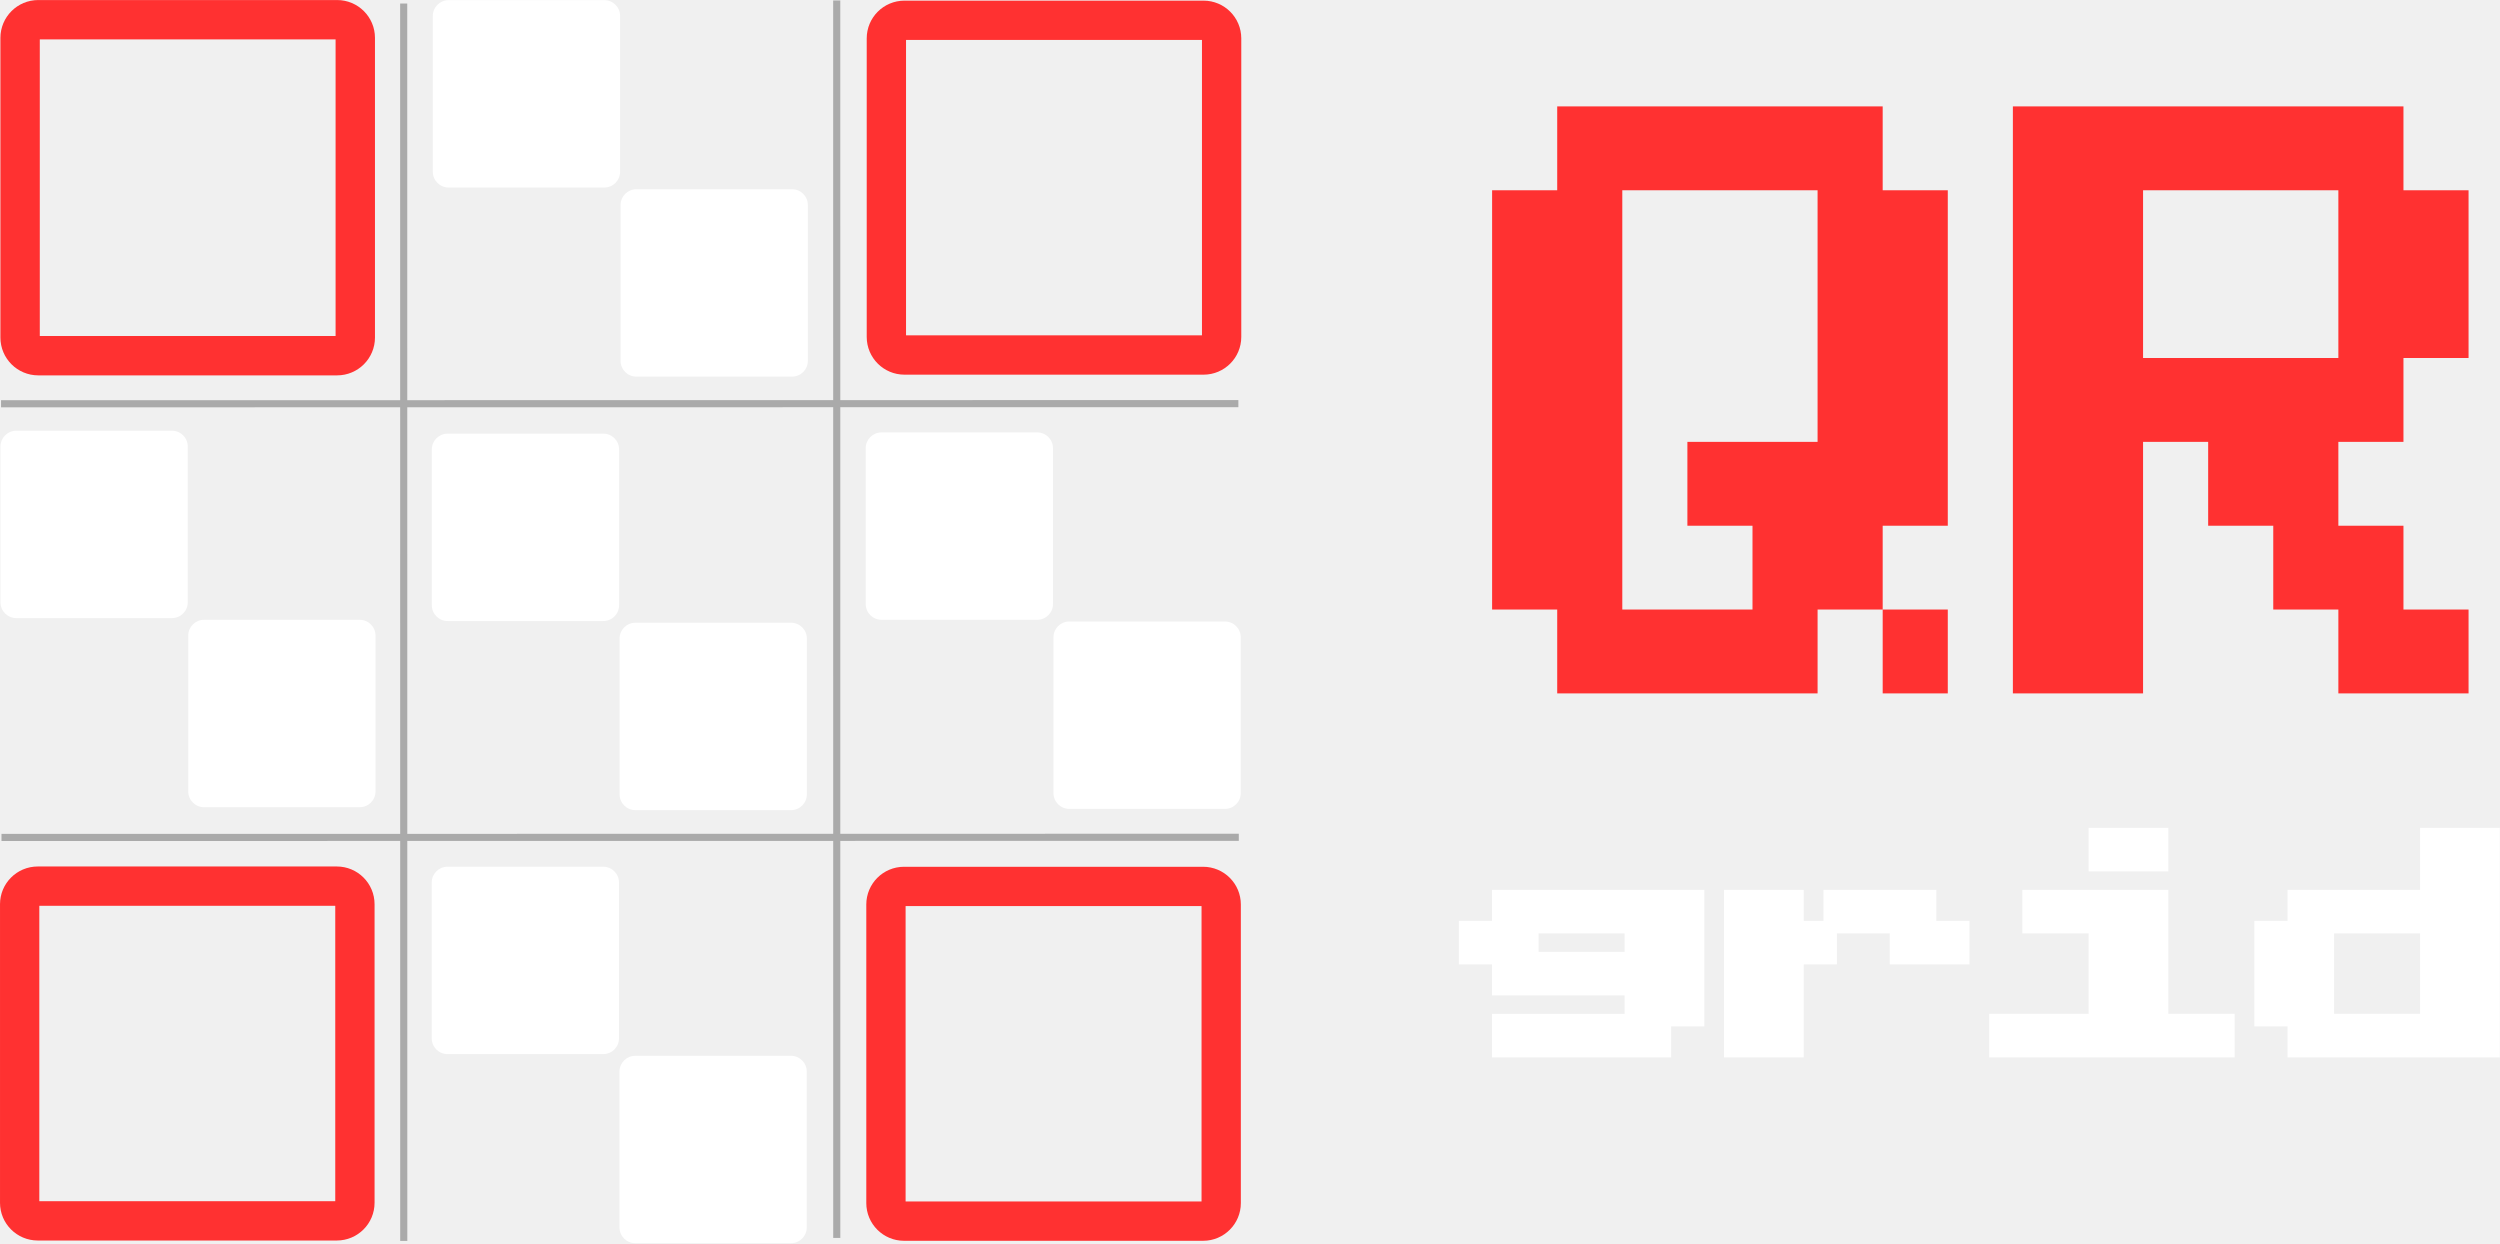
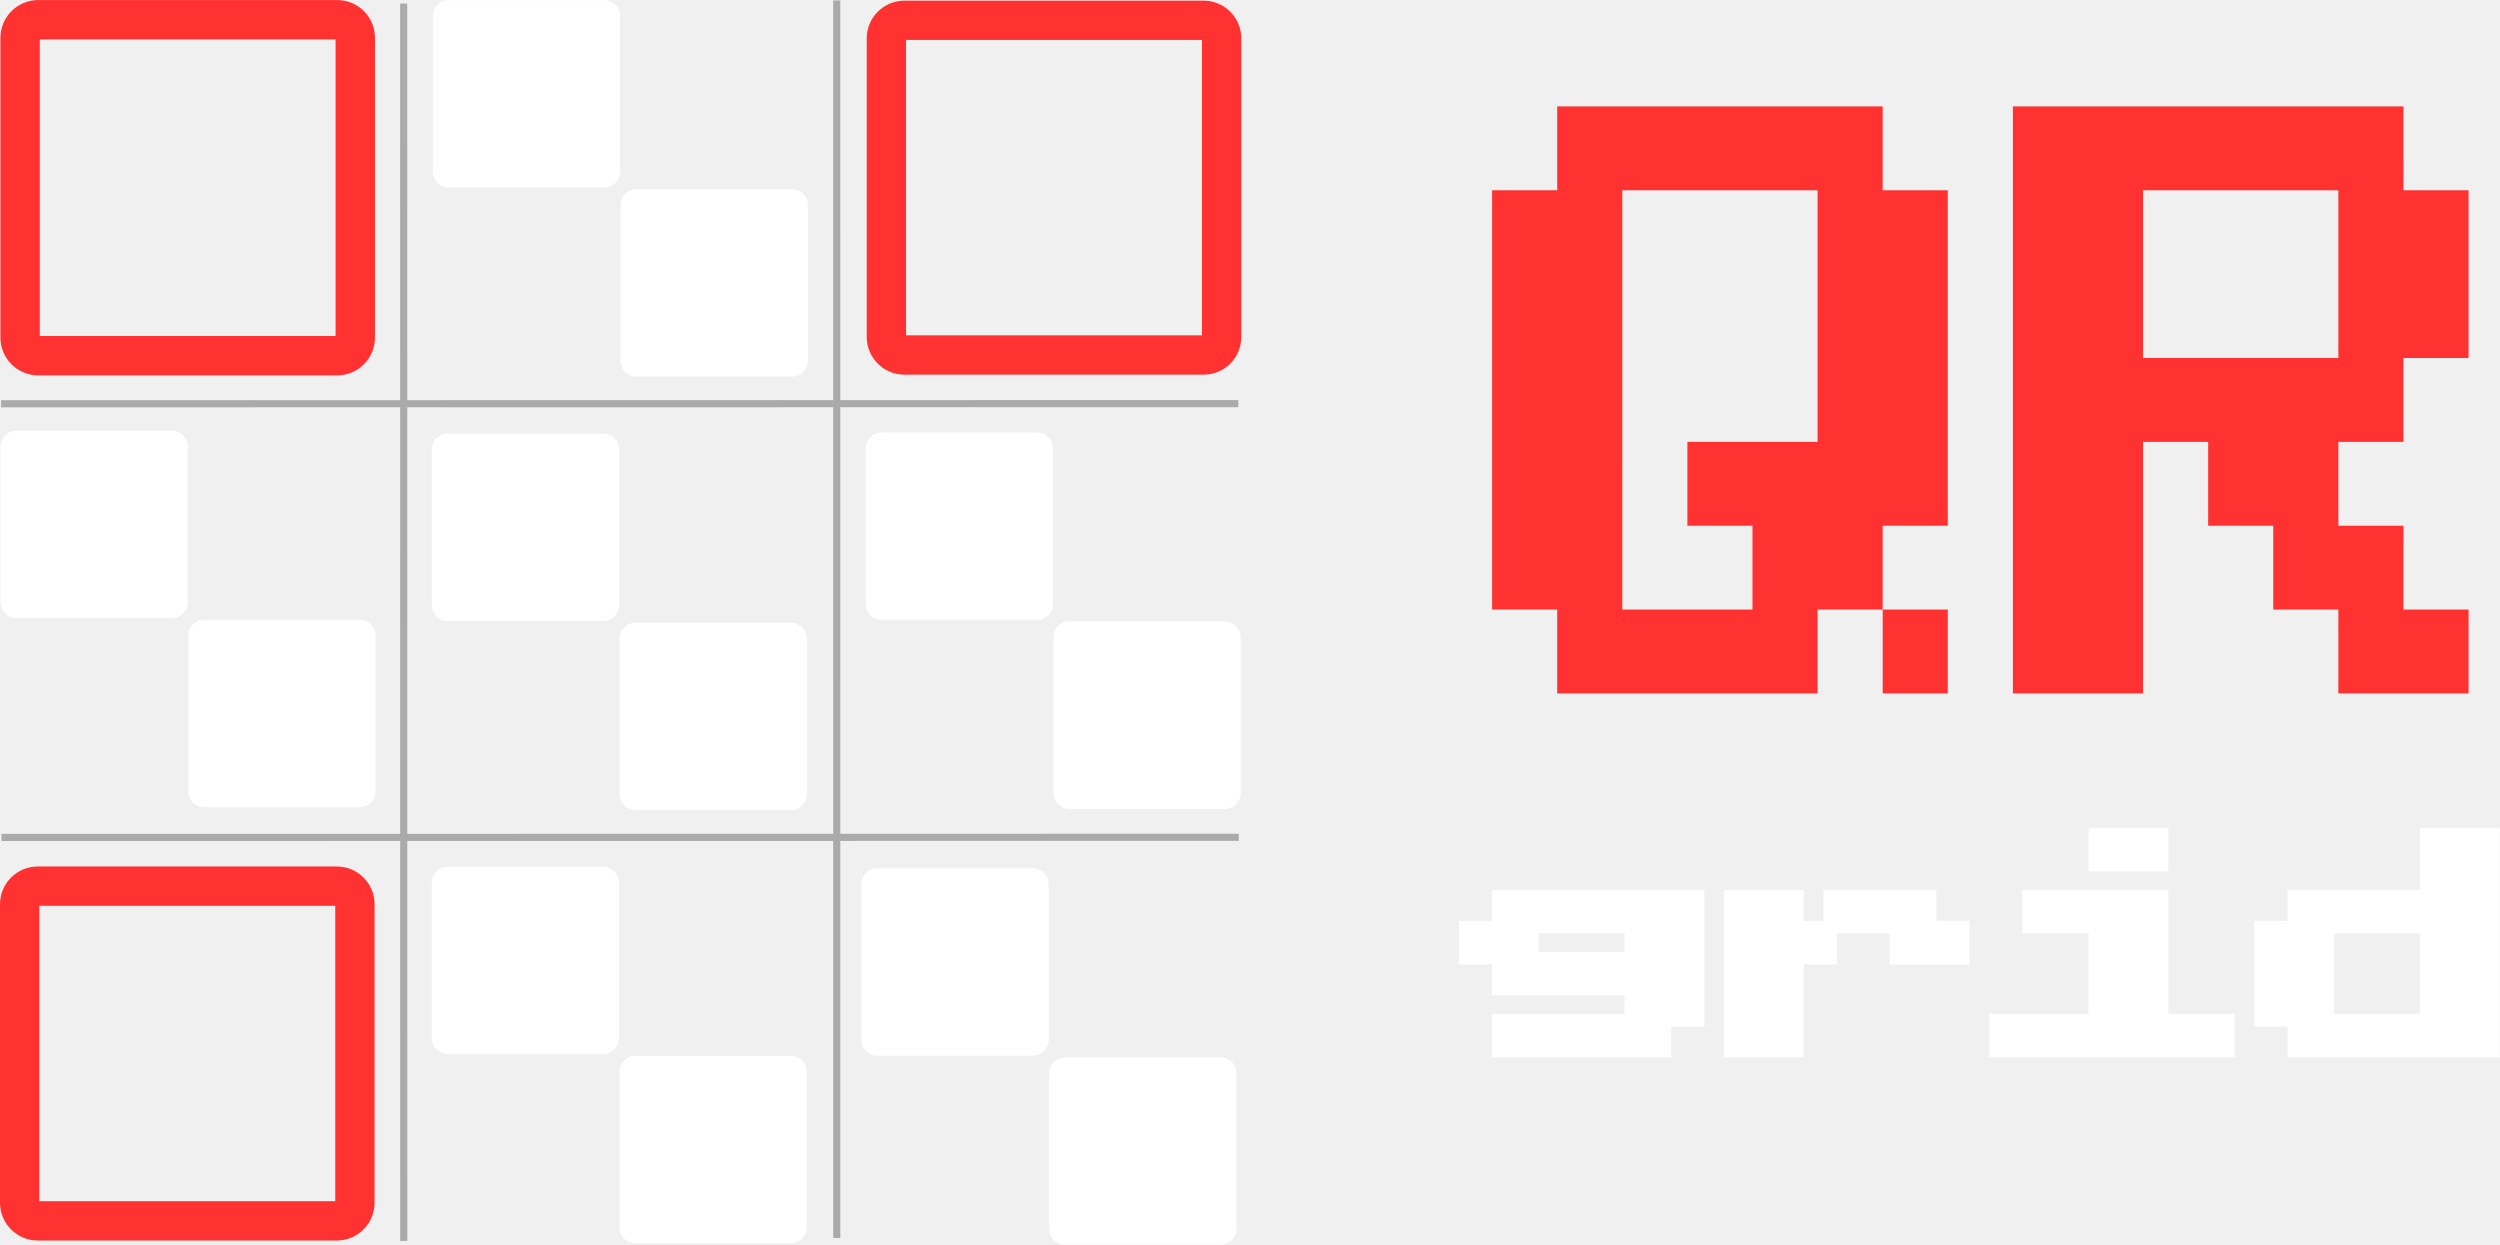
- <svg xmlns="http://www.w3.org/2000/svg" width="175.84mm" height="87.44mm" version="1.1" viewBox="0 0 175.84 87.44" xml:space="preserve">
+ <svg xmlns="http://www.w3.org/2000/svg" width="175.84mm" height="87.55mm" version="1.1" viewBox="0 0 175.84 87.55" xml:space="preserve">
  <g transform="translate(-47.568 -45.798)">
    <g transform="translate(-23.828 -82.884)">
      <g fill="#fff">
        <g transform="translate(46.193 25.512)">
          <rect x="55.646" y="103.18" width="13.172" height="13.18" ry="1.11" style="paint-order:normal" />
          <rect x="68.852" y="116.48" width="13.172" height="13.18" ry="1.11" style="paint-order:normal" />
        </g>
        <g transform="translate(15.784 55.797)">
          <rect x="55.646" y="103.18" width="13.172" height="13.18" ry="1.11" style="paint-order:normal" />
          <rect x="68.852" y="116.48" width="13.172" height="13.18" ry="1.11" style="paint-order:normal" />
        </g>
        <g transform="translate(46.123 56.003)">
          <rect x="55.646" y="103.18" width="13.172" height="13.18" ry="1.11" style="paint-order:normal" />
          <rect x="68.852" y="116.48" width="13.172" height="13.18" ry="1.11" style="paint-order:normal" />
        </g>
        <g transform="translate(76.641 55.916)">
          <rect x="55.646" y="103.18" width="13.172" height="13.18" ry="1.11" style="paint-order:normal" />
          <rect x="68.852" y="116.48" width="13.172" height="13.18" ry="1.11" style="paint-order:normal" />
        </g>
+         <g transform="translate(76.338 86.573)">
+           <rect x="55.646" y="103.18" width="13.172" height="13.18" ry="1.11" style="paint-order:normal" />
+           <rect x="68.852" y="116.48" width="13.172" height="13.18" ry="1.11" style="paint-order:normal" />
+         </g>
        <g transform="translate(46.116 86.463)">
          <rect x="55.646" y="103.18" width="13.172" height="13.18" ry="1.11" style="paint-order:normal" />
          <rect x="68.852" y="116.48" width="13.172" height="13.18" ry="1.11" style="paint-order:normal" />
        </g>
      </g>
      <g fill="none" stroke="#ff3131">
        <rect x="72.81" y="130.07" width="23.575" height="23.629" ry="1.276" stroke-width="2.77" style="paint-order:normal" />
-         <g stroke-width="2.765">
-           <rect x="133.74" y="130.11" width="23.58" height="23.542" ry="1.271" style="paint-order:normal" />
-           <rect x="72.779" y="191.01" width="23.58" height="23.542" ry="1.271" style="paint-order:normal" />
-           <rect x="133.71" y="191.03" width="23.58" height="23.542" ry="1.271" style="paint-order:normal" />
-         </g>
+         <rect x="133.74" y="130.11" width="23.58" height="23.542" ry="1.271" stroke-width="2.765" style="paint-order:normal" />
+         <rect x="72.779" y="191.01" width="23.58" height="23.542" ry="1.271" stroke-width="2.765" style="paint-order:normal" />
      </g>
    </g>
    <g fill="none" stroke="#aaa" stroke-width=".5">
      <path d="m75.962 46.047 0.005 87.032" style="paint-order:normal" />
      <path d="m134.67 74.187-87.028 0.011" style="paint-order:normal" />
      <path d="m134.7 104.69-87.028 0.011" style="paint-order:normal" />
      <path d="m106.42 45.833 3e-3 87.034" style="paint-order:normal" />
    </g>
    <g transform="translate(-23.828 -82.884)">
      <path transform="scale(1.0341 .96698)" d="m211.56 193.75v2.254h4.509v-2.254zm22.545 0v4.509h-9.018v2.254h-2.255v6.763h2.255v2.255h13.527v-15.781zm-63.125 4.509v2.254h-2.255v2.255h2.255v2.255h9.018v2.254h-9.018v2.255h11.272v-2.255h2.255v-9.018zm15.781 0v11.272h4.509v-6.763h2.255v-2.255h-2.255v-2.254zm6.763 2.254h4.509v2.255h4.509v-2.255h-2.255v-2.254h-6.763zm13.527-2.254v2.254h4.509v6.763h-6.763v2.255h15.782v-2.255h-4.509v-9.018zm-33.817 2.254h6.763v2.255h-6.763zm54.108 0h6.763v6.763h-6.763z" fill="#fff" stroke="#fff" stroke-miterlimit="100" stroke-width=".913" style="font-variant-caps:normal;font-variant-east-asian:normal;font-variant-ligatures:normal;font-variant-numeric:normal" />
      <path transform="scale(.88105 1.135)" d="m205.35 119.97v5.197h-5.197v25.984h5.197v5.197h20.787v-5.197h5.197v-5.197h5.197v-20.787h-5.197v-5.197zm25.984 31.181v5.197h5.197v-5.197zm10.393-31.181v36.377h10.393v-15.59h5.197v5.197h5.197v5.197h5.197v5.197h10.394v-5.197h-5.197v-5.197h-5.197v-5.197h5.197v-5.197h5.197v-10.394h-5.197v-5.197zm-31.181 5.197h15.59v15.59h-10.393v5.197h5.197v5.197h-10.393zm41.574 0h15.591v10.394h-15.591z" fill="#ff3131" style="font-variant-caps:normal;font-variant-east-asian:normal;font-variant-ligatures:normal;font-variant-numeric:normal" />
    </g>
  </g>
</svg>
